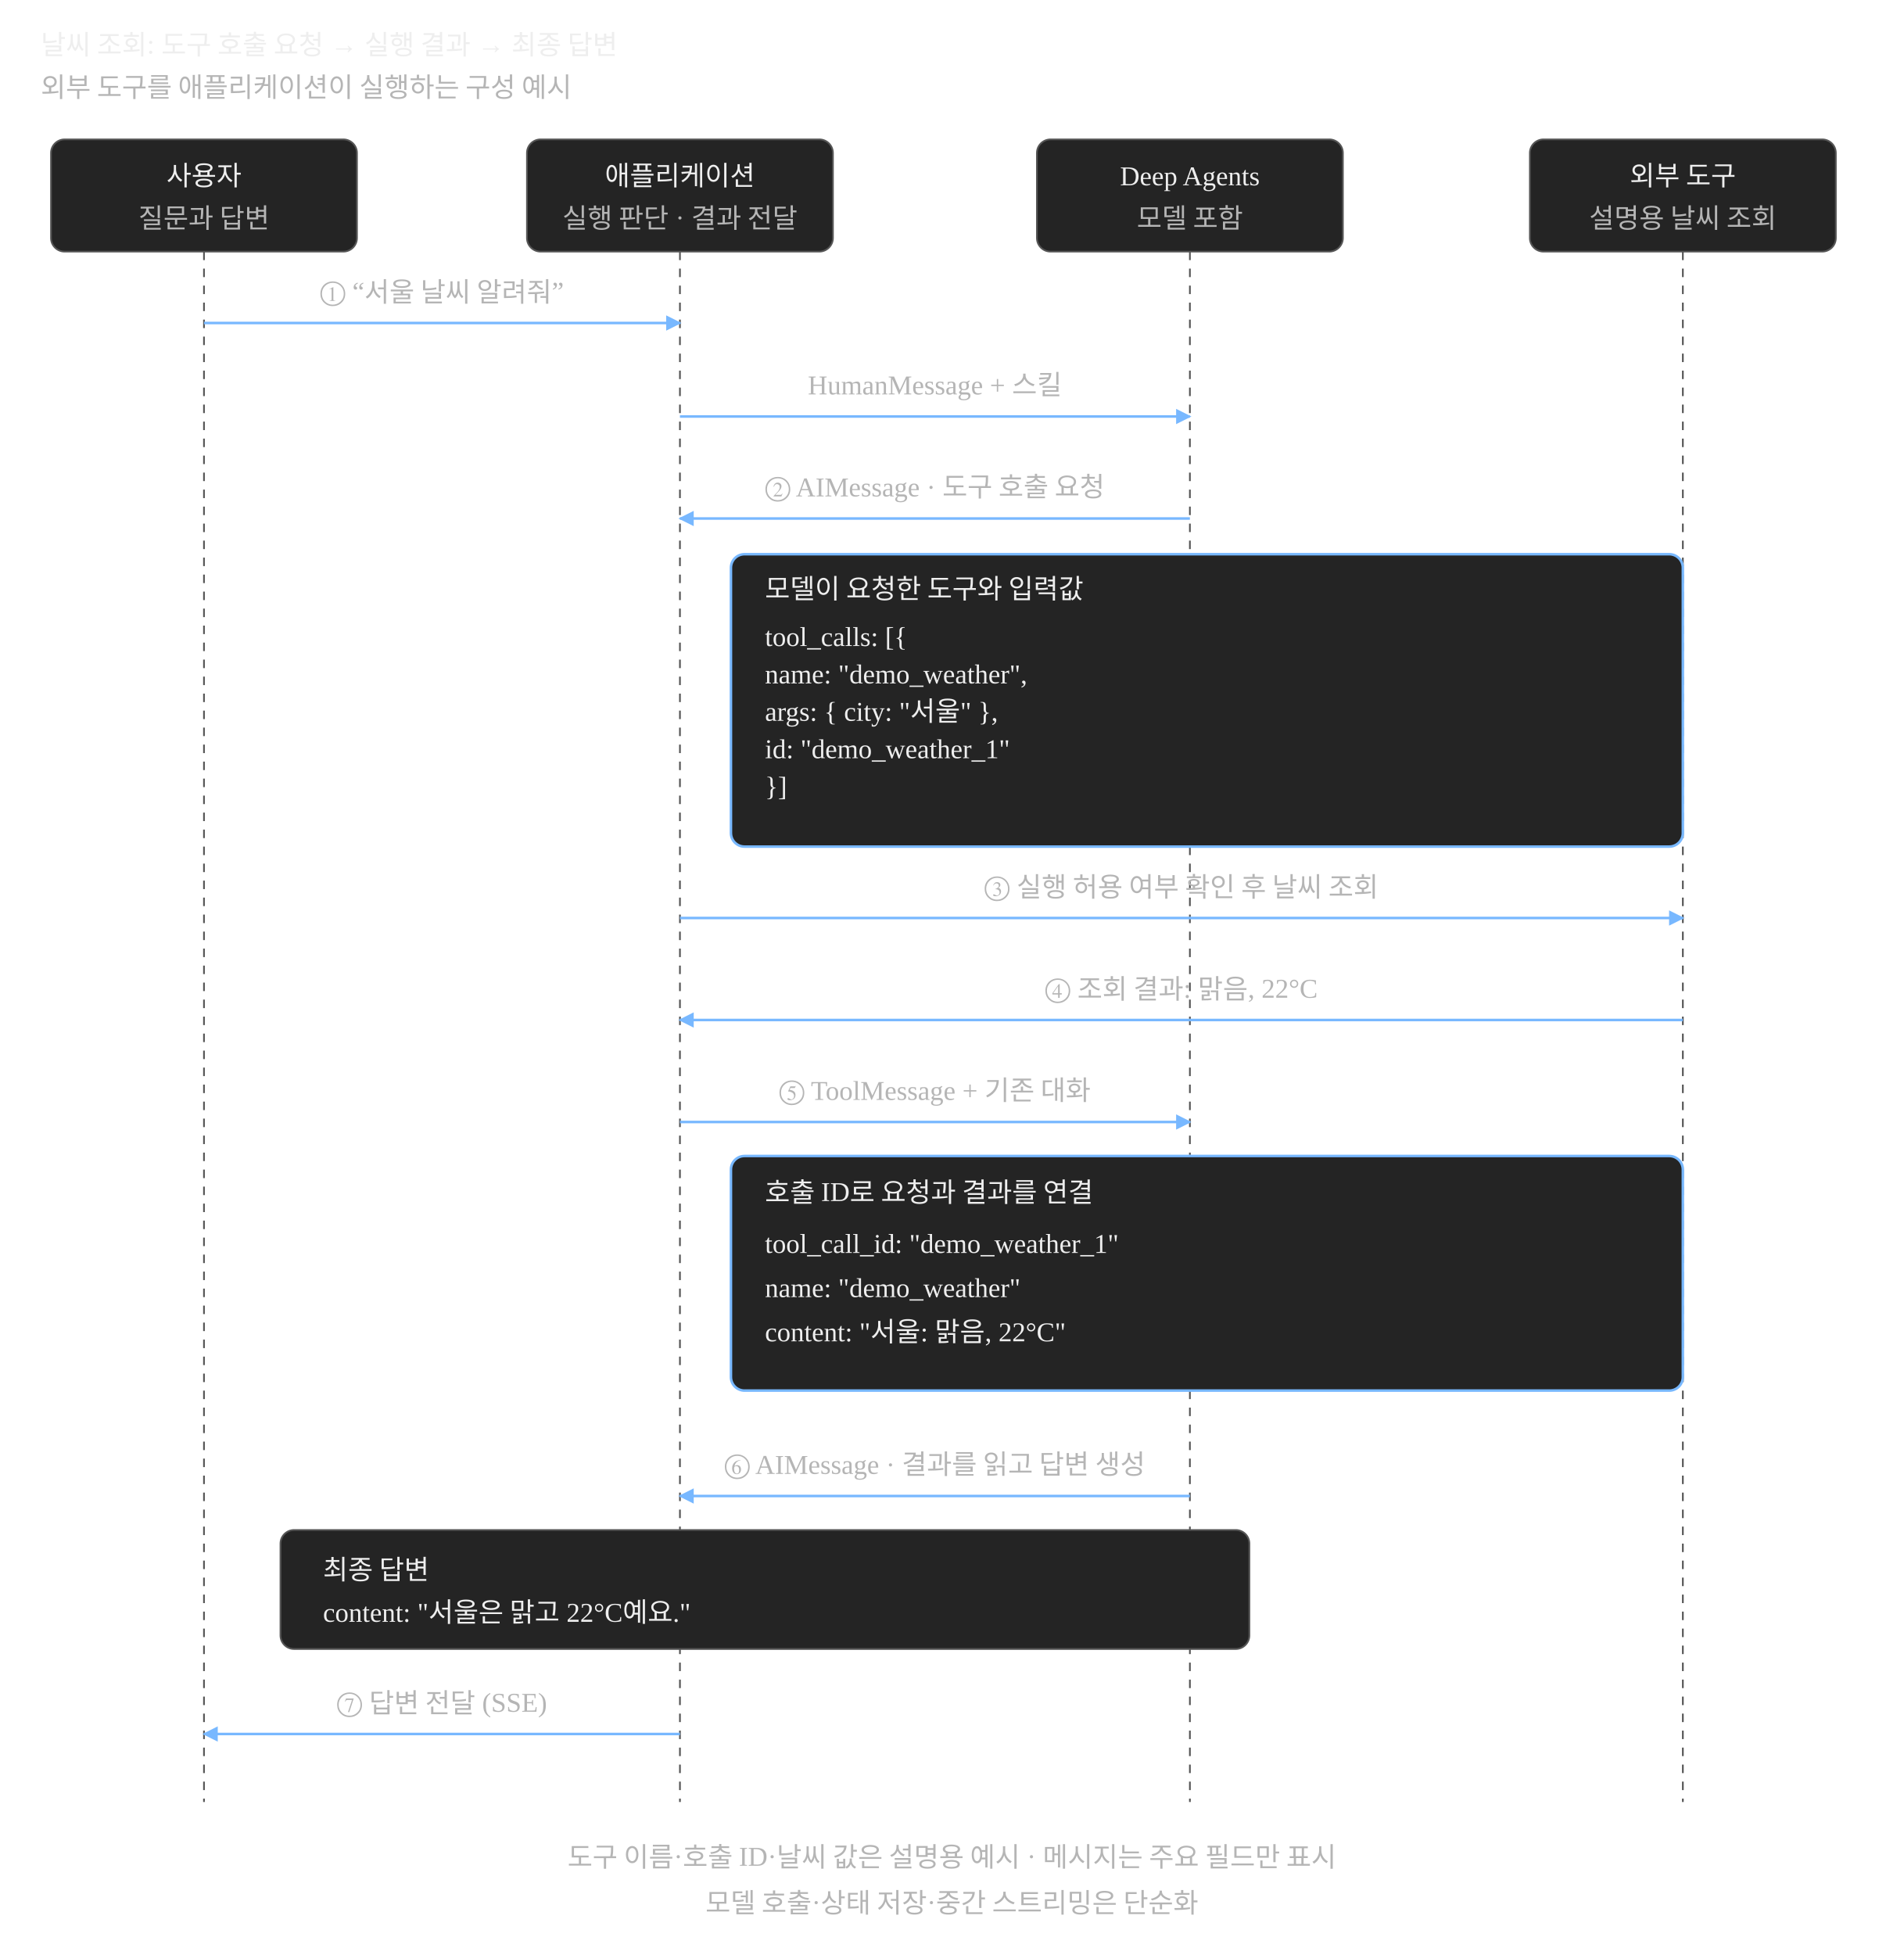
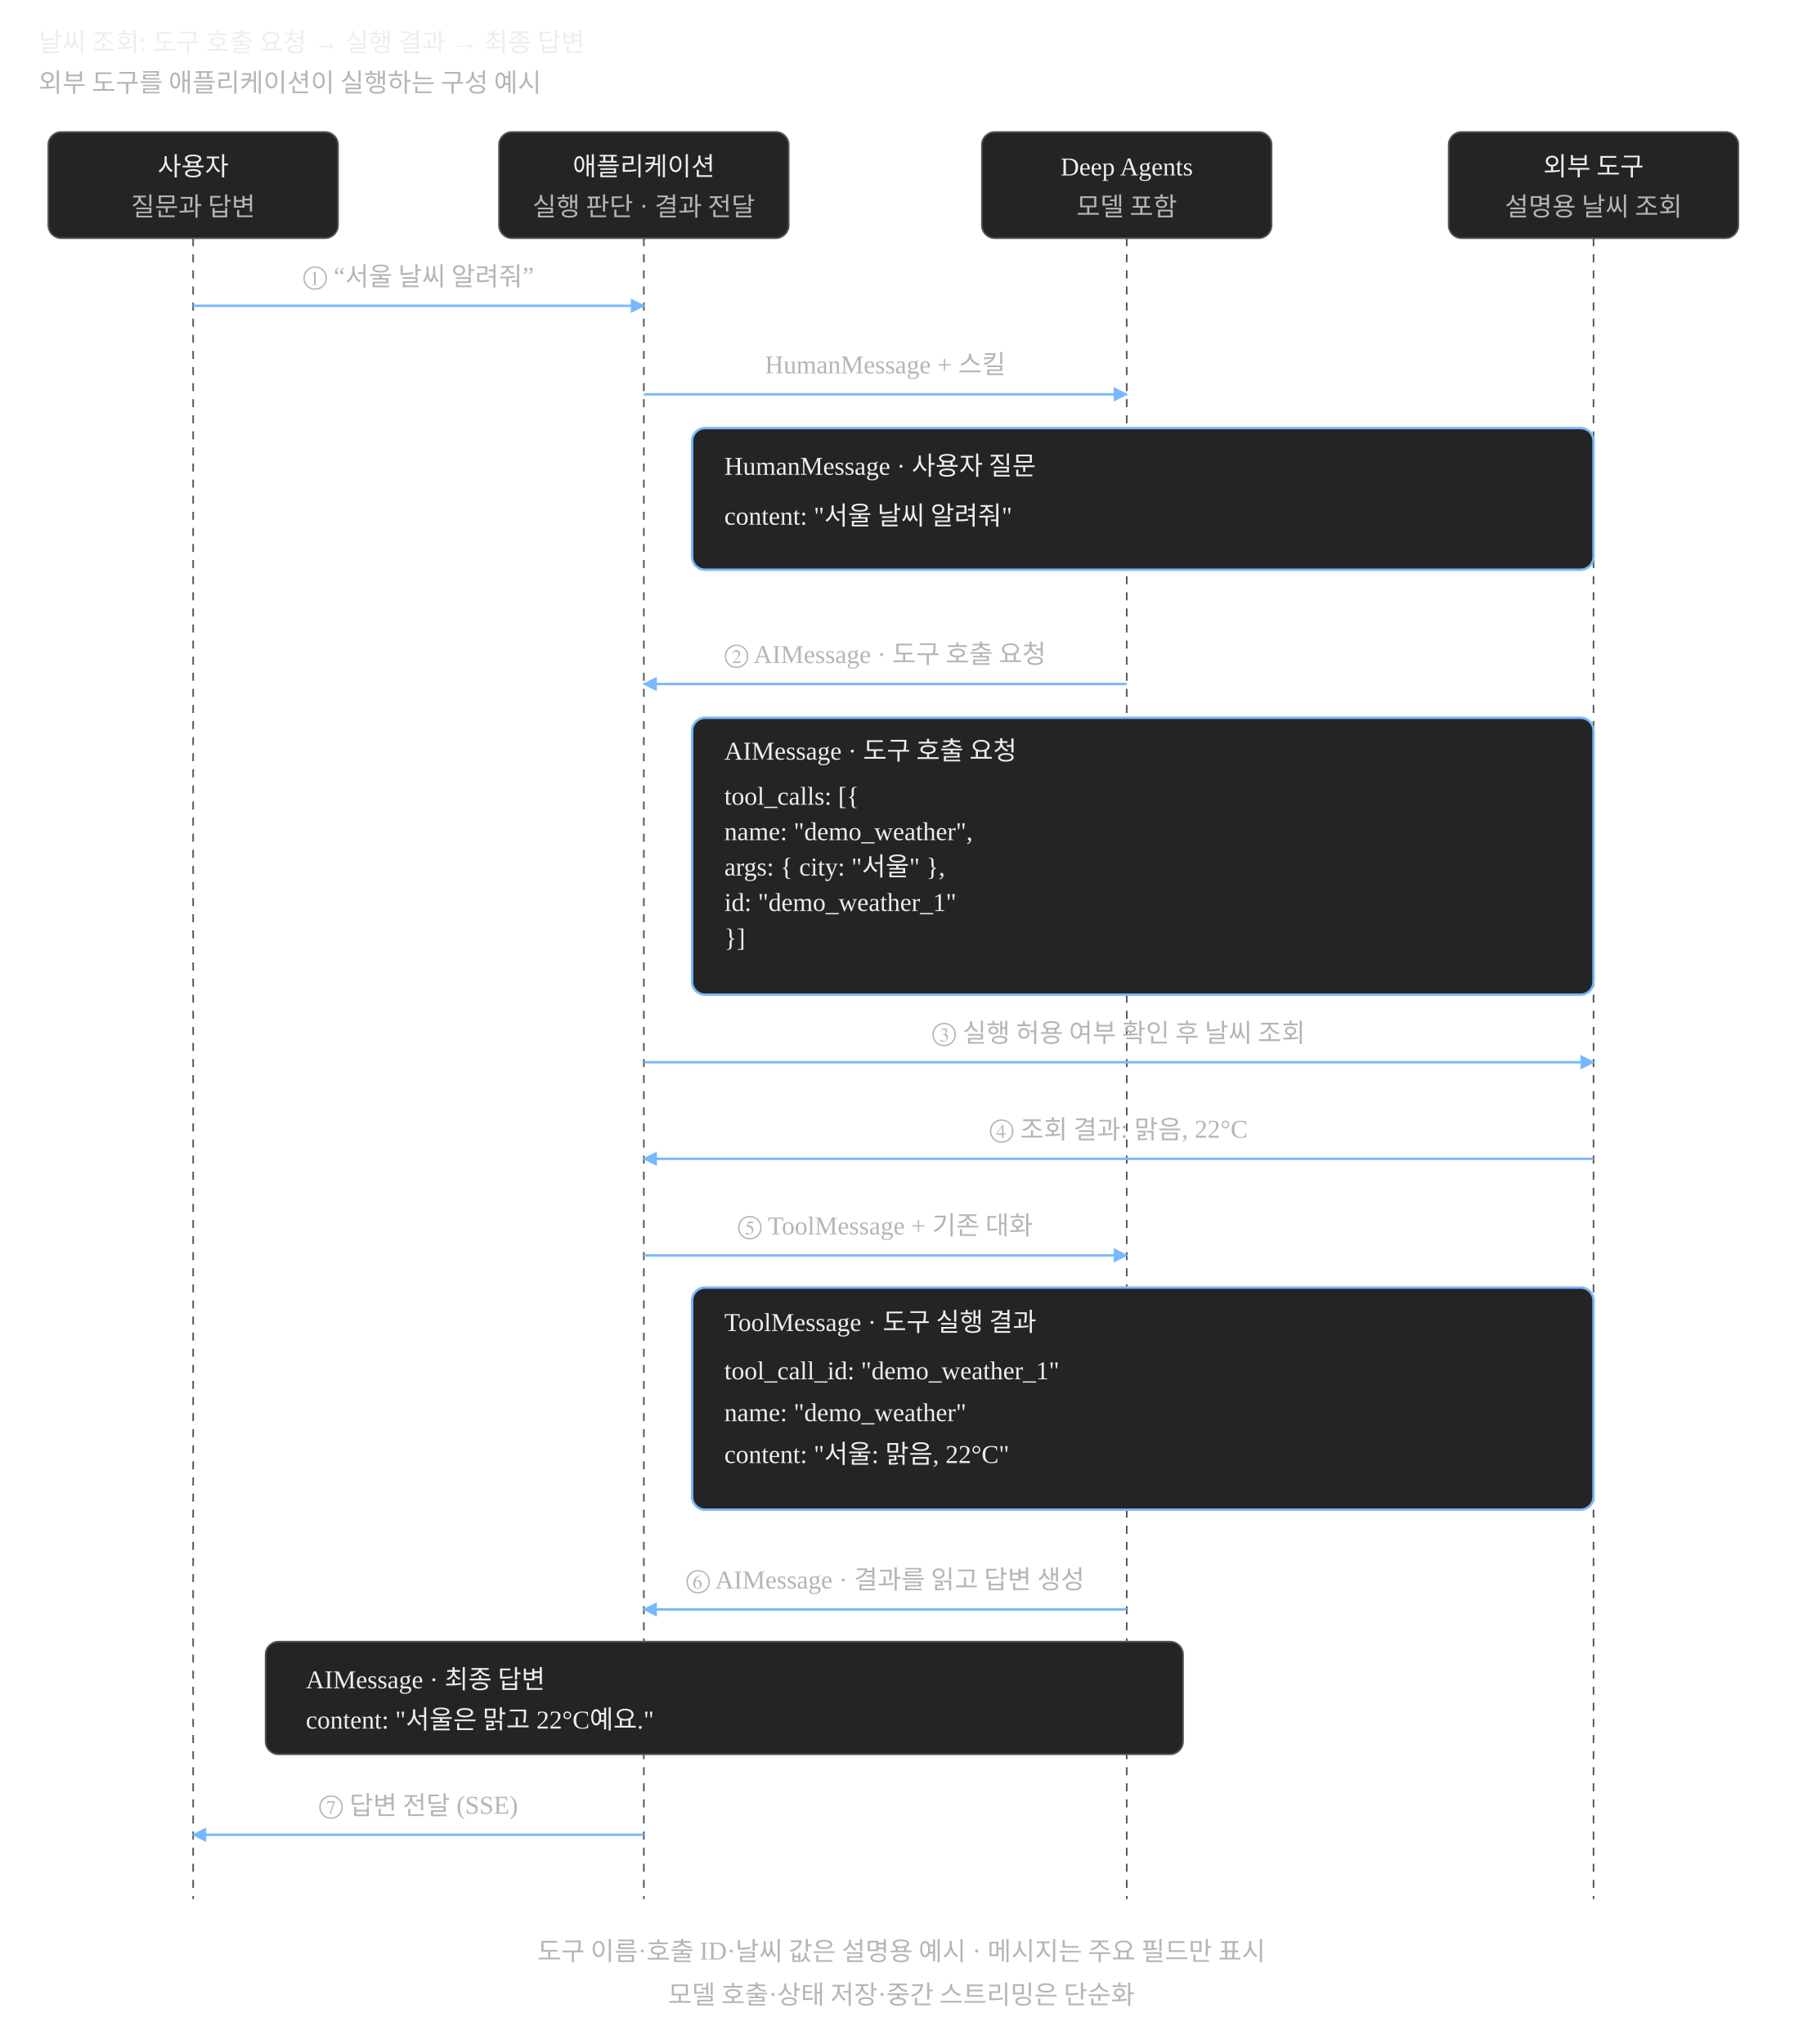
- <svg xmlns="http://www.w3.org/2000/svg" width="1120" height="1150" viewBox="0 0 1120 1150" role="img" aria-labelledby="title desc" data-article-diagram="true" class="article-diagram-art">
+ <svg xmlns="http://www.w3.org/2000/svg" width="1120" height="1270" viewBox="0 0 1120 1270" role="img" aria-labelledby="title desc" data-article-diagram="true" class="article-diagram-art">
  <defs>
    <marker id="arrow" viewBox="0 0 10 10" refX="9" refY="5" markerWidth="6" markerHeight="6" orient="auto">
      <path d="M0 0L10 5L0 10Z" fill="var(--color-link,#78b8ff)" />
    </marker>
  </defs>
  <style>
.article-diagram-art{font-family:var(--font-body,sans-serif);font-size:16px}
.article-diagram-art text{fill:var(--color-heading,#eee);font-family:var(--font-body,sans-serif);font-size:1rem}
.article-diagram-art .heading{font-size:1.125rem;font-weight:var(--weight-semibold,600)}
.article-diagram-art .label{font-weight:var(--weight-semibold,600)}
.article-diagram-art .note{font-size:.875rem;fill:var(--color-label,#b5b5b5)}
.article-diagram-art .box{fill:var(--color-card,#242424);stroke:var(--color-border,#555);stroke-width:1;rx:8}
.article-diagram-art .active{fill:var(--color-card,#242424);stroke:var(--color-link,#78b8ff);stroke-width:1.5;rx:8}
.article-diagram-art .edge{fill:none;stroke:var(--color-link,#78b8ff);stroke-width:1.5;marker-end:url(#arrow)}
.article-diagram-art .life{fill:none;stroke:var(--color-border,#555);stroke-width:1;stroke-dasharray:5 5}
</style>
  <text x="24" y="32" class="heading" text-anchor="start">날씨 조회: 도구 호출 요청 → 실행 결과 → 최종 답변</text>
  <text x="24" y="57" class="note" text-anchor="start">외부 도구를 애플리케이션이 실행하는 구성 예시</text>
-   <path d="M120 148V1060" class="life" />
+   <path d="M120 148V1180" class="life" />
  <rect x="30" y="82" width="180" height="66" class="box" />
  <text x="120" y="109" class="label" text-anchor="middle">사용자</text>
  <text x="120" y="134" class="note" text-anchor="middle">질문과 답변</text>
-   <path d="M400 148V1060" class="life" />
+   <path d="M400 148V1180" class="life" />
  <rect x="310" y="82" width="180" height="66" class="box" />
  <text x="400" y="109" class="label" text-anchor="middle">애플리케이션</text>
  <text x="400" y="134" class="note" text-anchor="middle">실행 판단 · 결과 전달</text>
-   <path d="M700 148V1060" class="life" />
+   <path d="M700 148V1180" class="life" />
  <rect x="610" y="82" width="180" height="66" class="box" />
  <text x="700" y="109" class="label" text-anchor="middle">Deep Agents</text>
  <text x="700" y="134" class="note" text-anchor="middle">모델 포함</text>
-   <path d="M990 148V1060" class="life" />
+   <path d="M990 148V1180" class="life" />
  <rect x="900" y="82" width="180" height="66" class="box" />
  <text x="990" y="109" class="label" text-anchor="middle">외부 도구</text>
  <text x="990" y="134" class="note" text-anchor="middle">설명용 날씨 조회</text>
  <path d="M120 190H400" class="edge" />
  <text x="260.0" y="177" class="note" text-anchor="middle">① “서울 날씨 알려줘”</text>
  <path d="M400 245H700" class="edge" />
  <text x="550.0" y="232" class="note" text-anchor="middle">HumanMessage + 스킬</text>
-   <path d="M700 305H400" class="edge" />
-   <text x="550.0" y="292" class="note" text-anchor="middle">② AIMessage · 도구 호출 요청</text>
-   <rect x="430" y="326" width="560" height="172" class="active" />
-   <text x="450" y="352" class="label" text-anchor="start">모델이 요청한 도구와 입력값</text>
-   <text x="450" y="380" class="" text-anchor="start">tool_calls: [{</text>
-   <text x="450" y="402" class="" text-anchor="start">  name: "demo_weather",</text>
-   <text x="450" y="424" class="" text-anchor="start">  args: { city: "서울" },</text>
-   <text x="450" y="446" class="" text-anchor="start">  id: "demo_weather_1"</text>
-   <text x="450" y="468" class="" text-anchor="start">}]</text>
-   <path d="M400 540H990" class="edge" />
-   <text x="695.0" y="527" class="note" text-anchor="middle">③ 실행 허용 여부 확인 후 날씨 조회</text>
-   <path d="M990 600H400" class="edge" />
-   <text x="695.0" y="587" class="note" text-anchor="middle">④ 조회 결과: 맑음, 22°C</text>
-   <path d="M400 660H700" class="edge" />
-   <text x="550.0" y="647" class="note" text-anchor="middle">⑤ ToolMessage + 기존 대화</text>
-   <rect x="430" y="680" width="560" height="138" class="active" />
-   <text x="450" y="707" class="label" text-anchor="start">호출 ID로 요청과 결과를 연결</text>
-   <text x="450" y="737" class="" text-anchor="start">tool_call_id: "demo_weather_1"</text>
-   <text x="450" y="763" class="" text-anchor="start">name: "demo_weather"</text>
-   <text x="450" y="789" class="" text-anchor="start">content: "서울: 맑음, 22°C"</text>
-   <path d="M700 880H400" class="edge" />
-   <text x="550.0" y="867" class="note" text-anchor="middle">⑥ AIMessage · 결과를 읽고 답변 생성</text>
-   <rect x="165" y="900" width="570" height="70" class="box" />
-   <text x="190" y="929" class="label" text-anchor="start">최종 답변</text>
-   <text x="190" y="954" class="" text-anchor="start">content: "서울은 맑고 22°C예요."</text>
-   <path d="M400 1020H120" class="edge" />
-   <text x="260.0" y="1007" class="note" text-anchor="middle">⑦ 답변 전달 (SSE)</text>
-   <text x="560" y="1098" class="note" text-anchor="middle">도구 이름·호출 ID·날씨 값은 설명용 예시 · 메시지는 주요 필드만 표시</text>
-   <text x="560" y="1125" class="note" text-anchor="middle">모델 호출·상태 저장·중간 스트리밍은 단순화</text>
+   <rect x="430" y="266" width="560" height="88" class="active" />
+   <text x="450" y="295" class="label" text-anchor="start">HumanMessage · 사용자 질문</text>
+   <text x="450" y="326" text-anchor="start">content: "서울 날씨 알려줘"</text>
+   <path d="M700 425H400" class="edge" />
+   <text x="550.0" y="412" class="note" text-anchor="middle">② AIMessage · 도구 호출 요청</text>
+   <rect x="430" y="446" width="560" height="172" class="active" />
+   <text x="450" y="472" class="label" text-anchor="start">AIMessage · 도구 호출 요청</text>
+   <text x="450" y="500" class="" text-anchor="start">tool_calls: [{</text>
+   <text x="450" y="522" class="" text-anchor="start">  name: "demo_weather",</text>
+   <text x="450" y="544" class="" text-anchor="start">  args: { city: "서울" },</text>
+   <text x="450" y="566" class="" text-anchor="start">  id: "demo_weather_1"</text>
+   <text x="450" y="588" class="" text-anchor="start">}]</text>
+   <path d="M400 660H990" class="edge" />
+   <text x="695.0" y="647" class="note" text-anchor="middle">③ 실행 허용 여부 확인 후 날씨 조회</text>
+   <path d="M990 720H400" class="edge" />
+   <text x="695.0" y="707" class="note" text-anchor="middle">④ 조회 결과: 맑음, 22°C</text>
+   <path d="M400 780H700" class="edge" />
+   <text x="550.0" y="767" class="note" text-anchor="middle">⑤ ToolMessage + 기존 대화</text>
+   <rect x="430" y="800" width="560" height="138" class="active" />
+   <text x="450" y="827" class="label" text-anchor="start">ToolMessage · 도구 실행 결과</text>
+   <text x="450" y="857" class="" text-anchor="start">tool_call_id: "demo_weather_1"</text>
+   <text x="450" y="883" class="" text-anchor="start">name: "demo_weather"</text>
+   <text x="450" y="909" class="" text-anchor="start">content: "서울: 맑음, 22°C"</text>
+   <path d="M700 1000H400" class="edge" />
+   <text x="550.0" y="987" class="note" text-anchor="middle">⑥ AIMessage · 결과를 읽고 답변 생성</text>
+   <rect x="165" y="1020" width="570" height="70" class="box" />
+   <text x="190" y="1049" class="label" text-anchor="start">AIMessage · 최종 답변</text>
+   <text x="190" y="1074" class="" text-anchor="start">content: "서울은 맑고 22°C예요."</text>
+   <path d="M400 1140H120" class="edge" />
+   <text x="260.0" y="1127" class="note" text-anchor="middle">⑦ 답변 전달 (SSE)</text>
+   <text x="560" y="1218" class="note" text-anchor="middle">도구 이름·호출 ID·날씨 값은 설명용 예시 · 메시지는 주요 필드만 표시</text>
+   <text x="560" y="1245" class="note" text-anchor="middle">모델 호출·상태 저장·중간 스트리밍은 단순화</text>
</svg>
